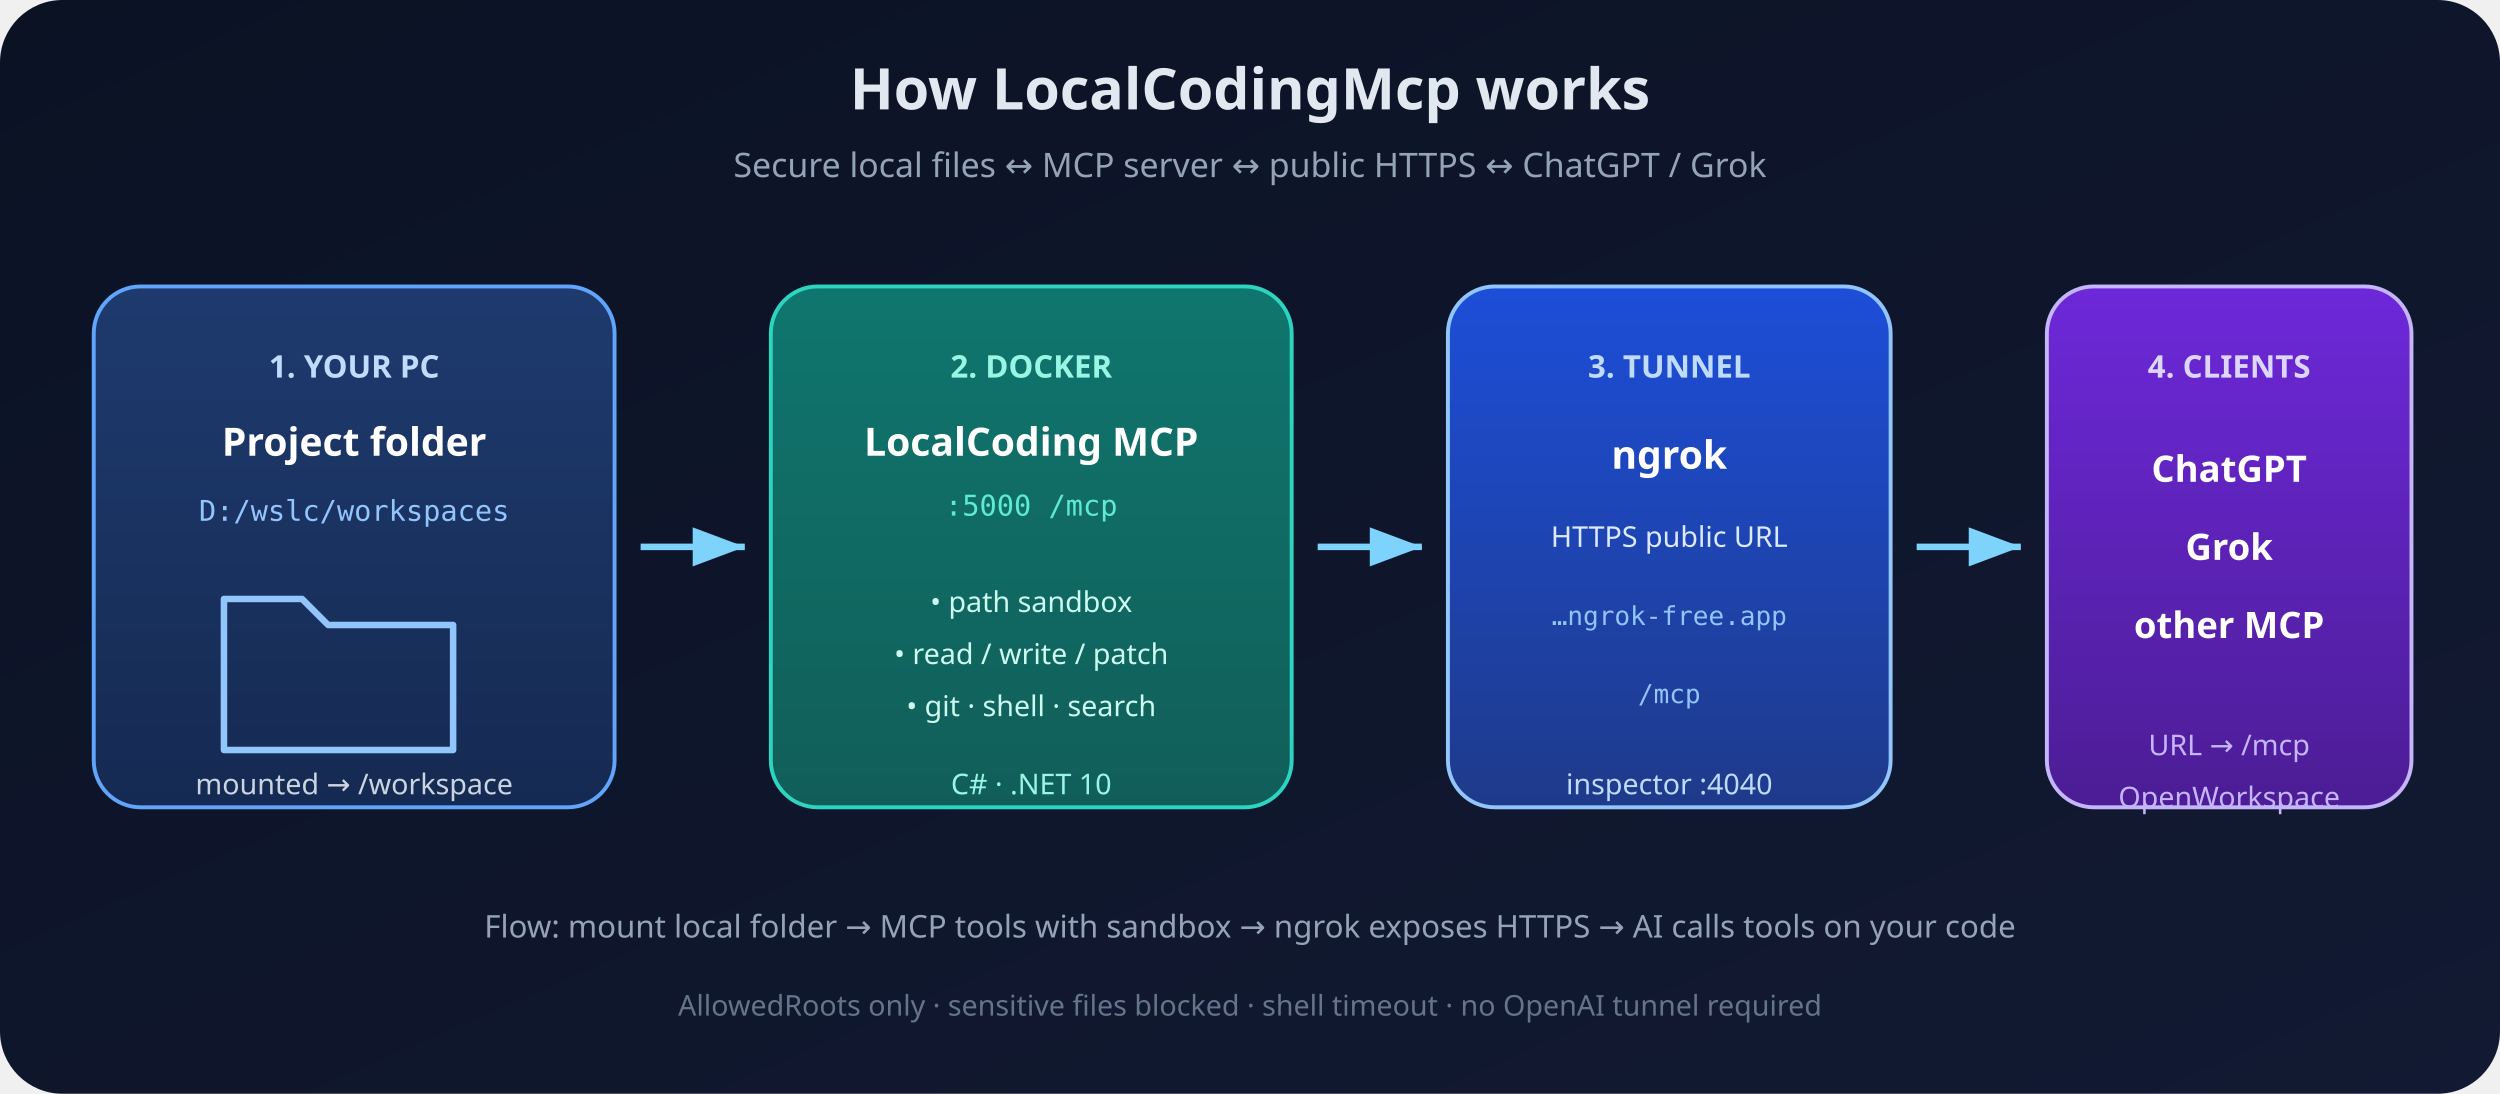
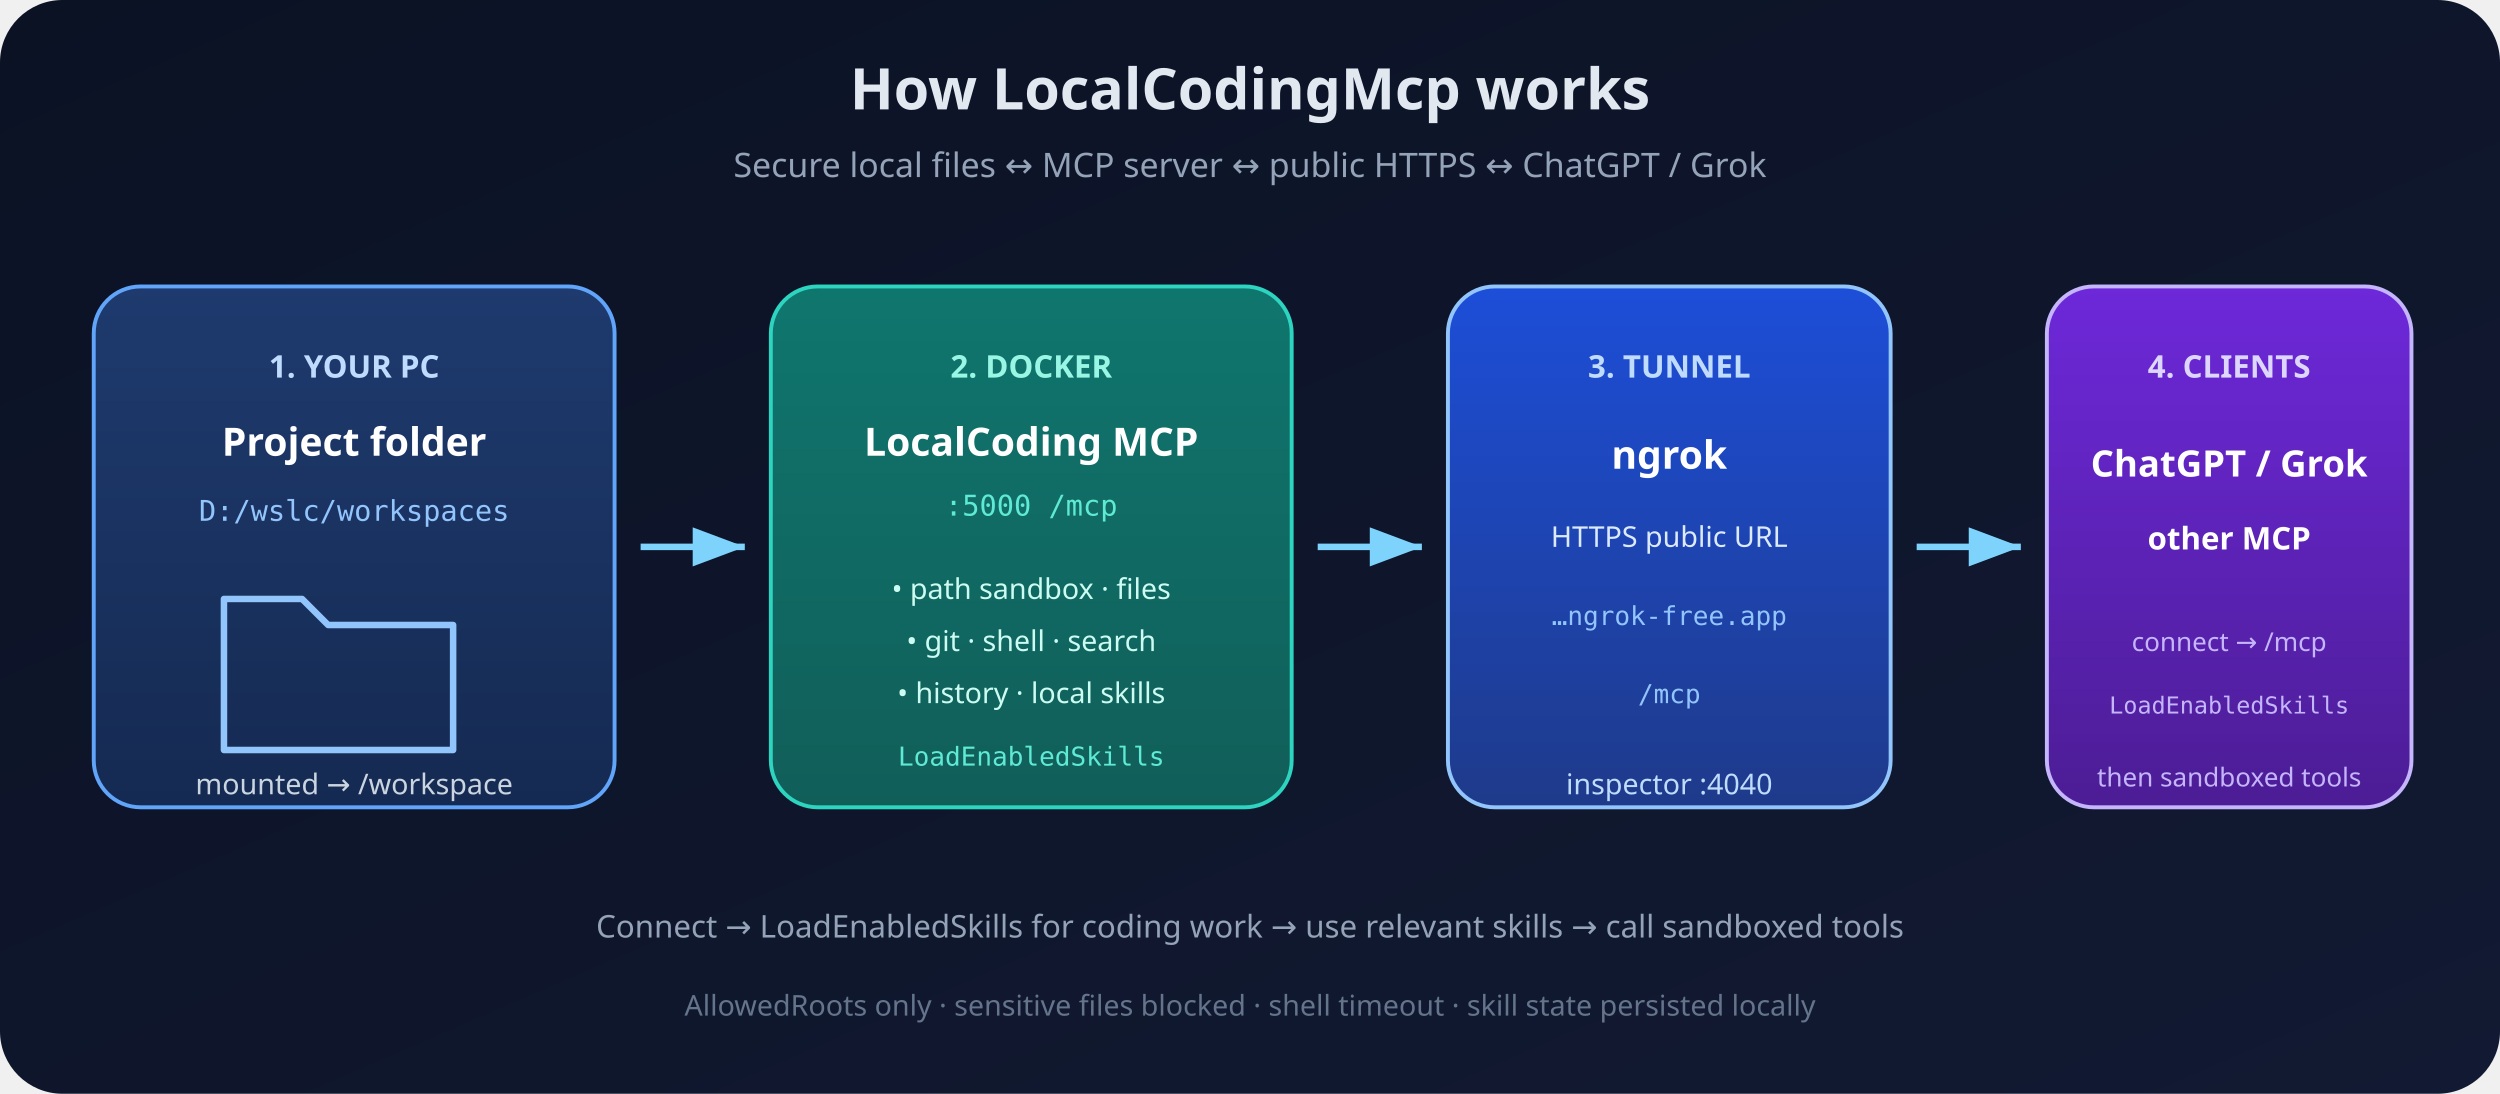
<svg xmlns="http://www.w3.org/2000/svg" width="960" height="420" viewBox="0 0 960 420" role="img" aria-label="How LocalCodingMcp works">
  <defs>
    <linearGradient id="bg" x1="0" y1="0" x2="1" y2="1">
      <stop offset="0%" stop-color="#0b1224" />
      <stop offset="100%" stop-color="#121a33" />
    </linearGradient>
    <linearGradient id="cardA" x1="0" y1="0" x2="0" y2="1">
      <stop offset="0%" stop-color="#1e3a6e" />
      <stop offset="100%" stop-color="#152a52" />
    </linearGradient>
    <linearGradient id="cardB" x1="0" y1="0" x2="0" y2="1">
      <stop offset="0%" stop-color="#0f766e" />
      <stop offset="100%" stop-color="#115e59" />
    </linearGradient>
    <linearGradient id="cardC" x1="0" y1="0" x2="0" y2="1">
      <stop offset="0%" stop-color="#1d4ed8" />
      <stop offset="100%" stop-color="#1e3a8a" />
    </linearGradient>
    <linearGradient id="cardD" x1="0" y1="0" x2="0" y2="1">
      <stop offset="0%" stop-color="#6d28d9" />
      <stop offset="100%" stop-color="#4c1d95" />
    </linearGradient>
    <marker id="arrow" markerWidth="10" markerHeight="10" refX="8" refY="3" orient="auto">
      <path d="M0,0 L8,3 L0,6 Z" fill="#7dd3fc" />
    </marker>
  </defs>
  <rect width="960" height="420" rx="24" fill="url(#bg)" />
  <text x="480" y="42" text-anchor="middle" fill="#e2e8f0" font-family="Segoe UI, system-ui, sans-serif" font-size="22" font-weight="700">How LocalCodingMcp works</text>
  <text x="480" y="68" text-anchor="middle" fill="#94a3b8" font-family="Segoe UI, system-ui, sans-serif" font-size="13">Secure local files ↔ MCP server ↔ public HTTPS ↔ ChatGPT / Grok</text>
  <rect x="36" y="110" width="200" height="200" rx="18" fill="url(#cardA)" stroke="#60a5fa" stroke-width="1.5" />
  <text x="136" y="145" text-anchor="middle" fill="#bfdbfe" font-family="Segoe UI, system-ui, sans-serif" font-size="12" font-weight="600">1. YOUR PC</text>
  <text x="136" y="175" text-anchor="middle" fill="#ffffff" font-family="Segoe UI, system-ui, sans-serif" font-size="15" font-weight="700">Project folder</text>
  <text x="136" y="200" text-anchor="middle" fill="#93c5fd" font-family="Consolas, monospace" font-size="11">D:/wslc/workspaces</text>
  <path d="M86 230 h30 l10 10 h48 v48 h-88 z" fill="none" stroke="#93c5fd" stroke-width="2.5" stroke-linejoin="round" />
  <text x="136" y="305" text-anchor="middle" fill="#cbd5e1" font-family="Segoe UI, system-ui, sans-serif" font-size="11">mounted → /workspace</text>
  <line x1="246" y1="210" x2="286" y2="210" stroke="#7dd3fc" stroke-width="2.5" marker-end="url(#arrow)" />
  <rect x="296" y="110" width="200" height="200" rx="18" fill="url(#cardB)" stroke="#2dd4bf" stroke-width="1.5" />
  <text x="396" y="145" text-anchor="middle" fill="#99f6e4" font-family="Segoe UI, system-ui, sans-serif" font-size="12" font-weight="600">2. DOCKER</text>
  <text x="396" y="175" text-anchor="middle" fill="#ffffff" font-family="Segoe UI, system-ui, sans-serif" font-size="15" font-weight="700">LocalCoding MCP</text>
  <text x="396" y="198" text-anchor="middle" fill="#5eead4" font-family="Consolas, monospace" font-size="11">:5000 /mcp</text>
-   <text x="396" y="235" text-anchor="middle" fill="#ccfbf1" font-family="Segoe UI, system-ui, sans-serif" font-size="11">• path sandbox</text>
-   <text x="396" y="255" text-anchor="middle" fill="#ccfbf1" font-family="Segoe UI, system-ui, sans-serif" font-size="11">• read / write / patch</text>
-   <text x="396" y="275" text-anchor="middle" fill="#ccfbf1" font-family="Segoe UI, system-ui, sans-serif" font-size="11">• git · shell · search</text>
-   <text x="396" y="305" text-anchor="middle" fill="#99f6e4" font-family="Segoe UI, system-ui, sans-serif" font-size="11">C# · .NET 10</text>
+   <text x="396" y="230" text-anchor="middle" fill="#ccfbf1" font-family="Segoe UI, system-ui, sans-serif" font-size="11">• path sandbox · files</text>
+   <text x="396" y="250" text-anchor="middle" fill="#ccfbf1" font-family="Segoe UI, system-ui, sans-serif" font-size="11">• git · shell · search</text>
+   <text x="396" y="270" text-anchor="middle" fill="#ccfbf1" font-family="Segoe UI, system-ui, sans-serif" font-size="11">• history · local skills</text>
+   <text x="396" y="294" text-anchor="middle" fill="#5eead4" font-family="Consolas, monospace" font-size="10">LoadEnabledSkills</text>
  <line x1="506" y1="210" x2="546" y2="210" stroke="#7dd3fc" stroke-width="2.5" marker-end="url(#arrow)" />
  <rect x="556" y="110" width="170" height="200" rx="18" fill="url(#cardC)" stroke="#93c5fd" stroke-width="1.5" />
  <text x="641" y="145" text-anchor="middle" fill="#bfdbfe" font-family="Segoe UI, system-ui, sans-serif" font-size="12" font-weight="600">3. TUNNEL</text>
  <text x="641" y="180" text-anchor="middle" fill="#ffffff" font-family="Segoe UI, system-ui, sans-serif" font-size="15" font-weight="700">ngrok</text>
  <text x="641" y="210" text-anchor="middle" fill="#dbeafe" font-family="Segoe UI, system-ui, sans-serif" font-size="11">HTTPS public URL</text>
  <text x="641" y="240" text-anchor="middle" fill="#93c5fd" font-family="Consolas, monospace" font-size="10">…ngrok-free.app</text>
  <text x="641" y="270" text-anchor="middle" fill="#93c5fd" font-family="Consolas, monospace" font-size="10">/mcp</text>
  <text x="641" y="305" text-anchor="middle" fill="#bfdbfe" font-family="Segoe UI, system-ui, sans-serif" font-size="11">inspector :4040</text>
  <line x1="736" y1="210" x2="776" y2="210" stroke="#7dd3fc" stroke-width="2.5" marker-end="url(#arrow)" />
  <rect x="786" y="110" width="140" height="200" rx="18" fill="url(#cardD)" stroke="#c4b5fd" stroke-width="1.5" />
  <text x="856" y="145" text-anchor="middle" fill="#ddd6fe" font-family="Segoe UI, system-ui, sans-serif" font-size="12" font-weight="600">4. CLIENTS</text>
-   <text x="856" y="185" text-anchor="middle" fill="#ffffff" font-family="Segoe UI, system-ui, sans-serif" font-size="14" font-weight="700">ChatGPT</text>
-   <text x="856" y="215" text-anchor="middle" fill="#ffffff" font-family="Segoe UI, system-ui, sans-serif" font-size="14" font-weight="700">Grok</text>
-   <text x="856" y="245" text-anchor="middle" fill="#ffffff" font-family="Segoe UI, system-ui, sans-serif" font-size="14" font-weight="700">other MCP</text>
-   <text x="856" y="290" text-anchor="middle" fill="#c4b5fd" font-family="Segoe UI, system-ui, sans-serif" font-size="11">URL → /mcp</text>
-   <text x="856" y="310" text-anchor="middle" fill="#c4b5fd" font-family="Segoe UI, system-ui, sans-serif" font-size="11">OpenWorkspace</text>
-   <text x="480" y="360" text-anchor="middle" fill="#94a3b8" font-family="Segoe UI, system-ui, sans-serif" font-size="12">Flow: mount local folder → MCP tools with sandbox → ngrok exposes HTTPS → AI calls tools on your code</text>
-   <text x="480" y="390" text-anchor="middle" fill="#64748b" font-family="Segoe UI, system-ui, sans-serif" font-size="11">AllowedRoots only · sensitive files blocked · shell timeout · no OpenAI tunnel required</text>
+   <text x="856" y="183" text-anchor="middle" fill="#ffffff" font-family="Segoe UI, system-ui, sans-serif" font-size="14" font-weight="700">ChatGPT / Grok</text>
+   <text x="856" y="211" text-anchor="middle" fill="#ffffff" font-family="Segoe UI, system-ui, sans-serif" font-size="12" font-weight="700">other MCP</text>
+   <text x="856" y="250" text-anchor="middle" fill="#c4b5fd" font-family="Segoe UI, system-ui, sans-serif" font-size="10">connect → /mcp</text>
+   <text x="856" y="274" text-anchor="middle" fill="#c4b5fd" font-family="Consolas, monospace" font-size="9">LoadEnabledSkills</text>
+   <text x="856" y="302" text-anchor="middle" fill="#c4b5fd" font-family="Segoe UI, system-ui, sans-serif" font-size="10">then sandboxed tools</text>
+   <text x="480" y="360" text-anchor="middle" fill="#94a3b8" font-family="Segoe UI, system-ui, sans-serif" font-size="12">Connect → LoadEnabledSkills for coding work → use relevant skills → call sandboxed tools</text>
+   <text x="480" y="390" text-anchor="middle" fill="#64748b" font-family="Segoe UI, system-ui, sans-serif" font-size="11">AllowedRoots only · sensitive files blocked · shell timeout · skill state persisted locally</text>
</svg>
